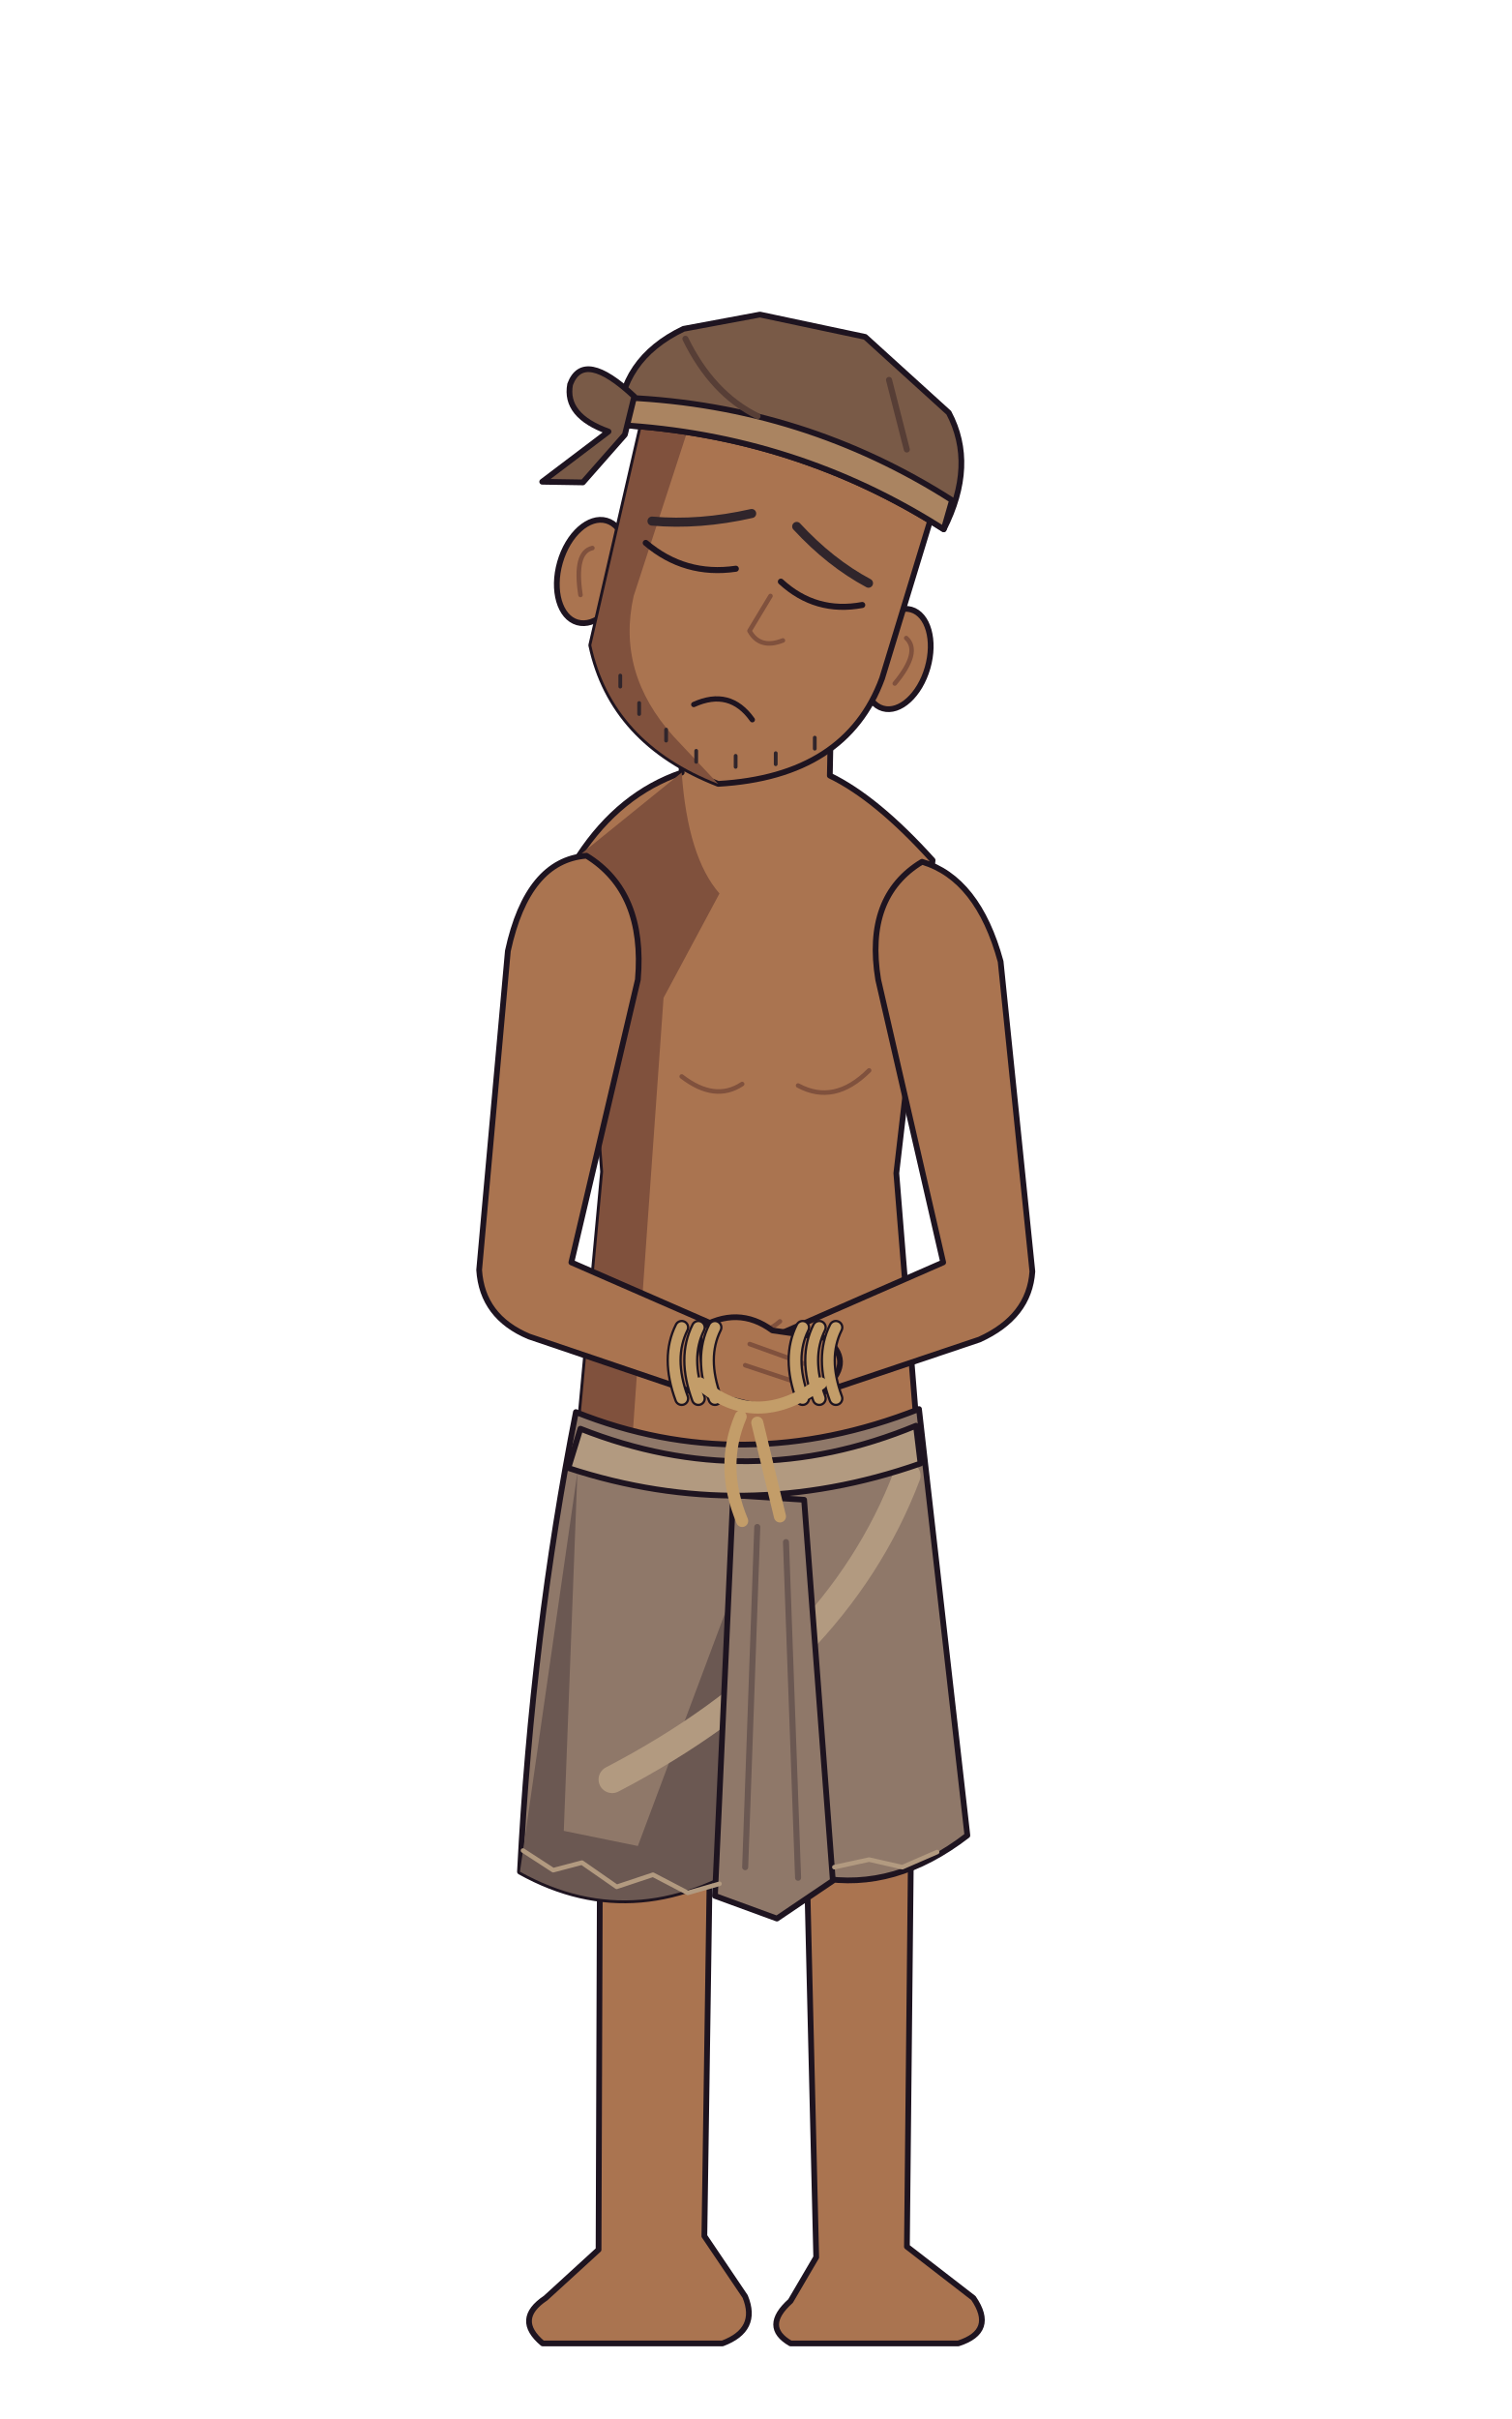
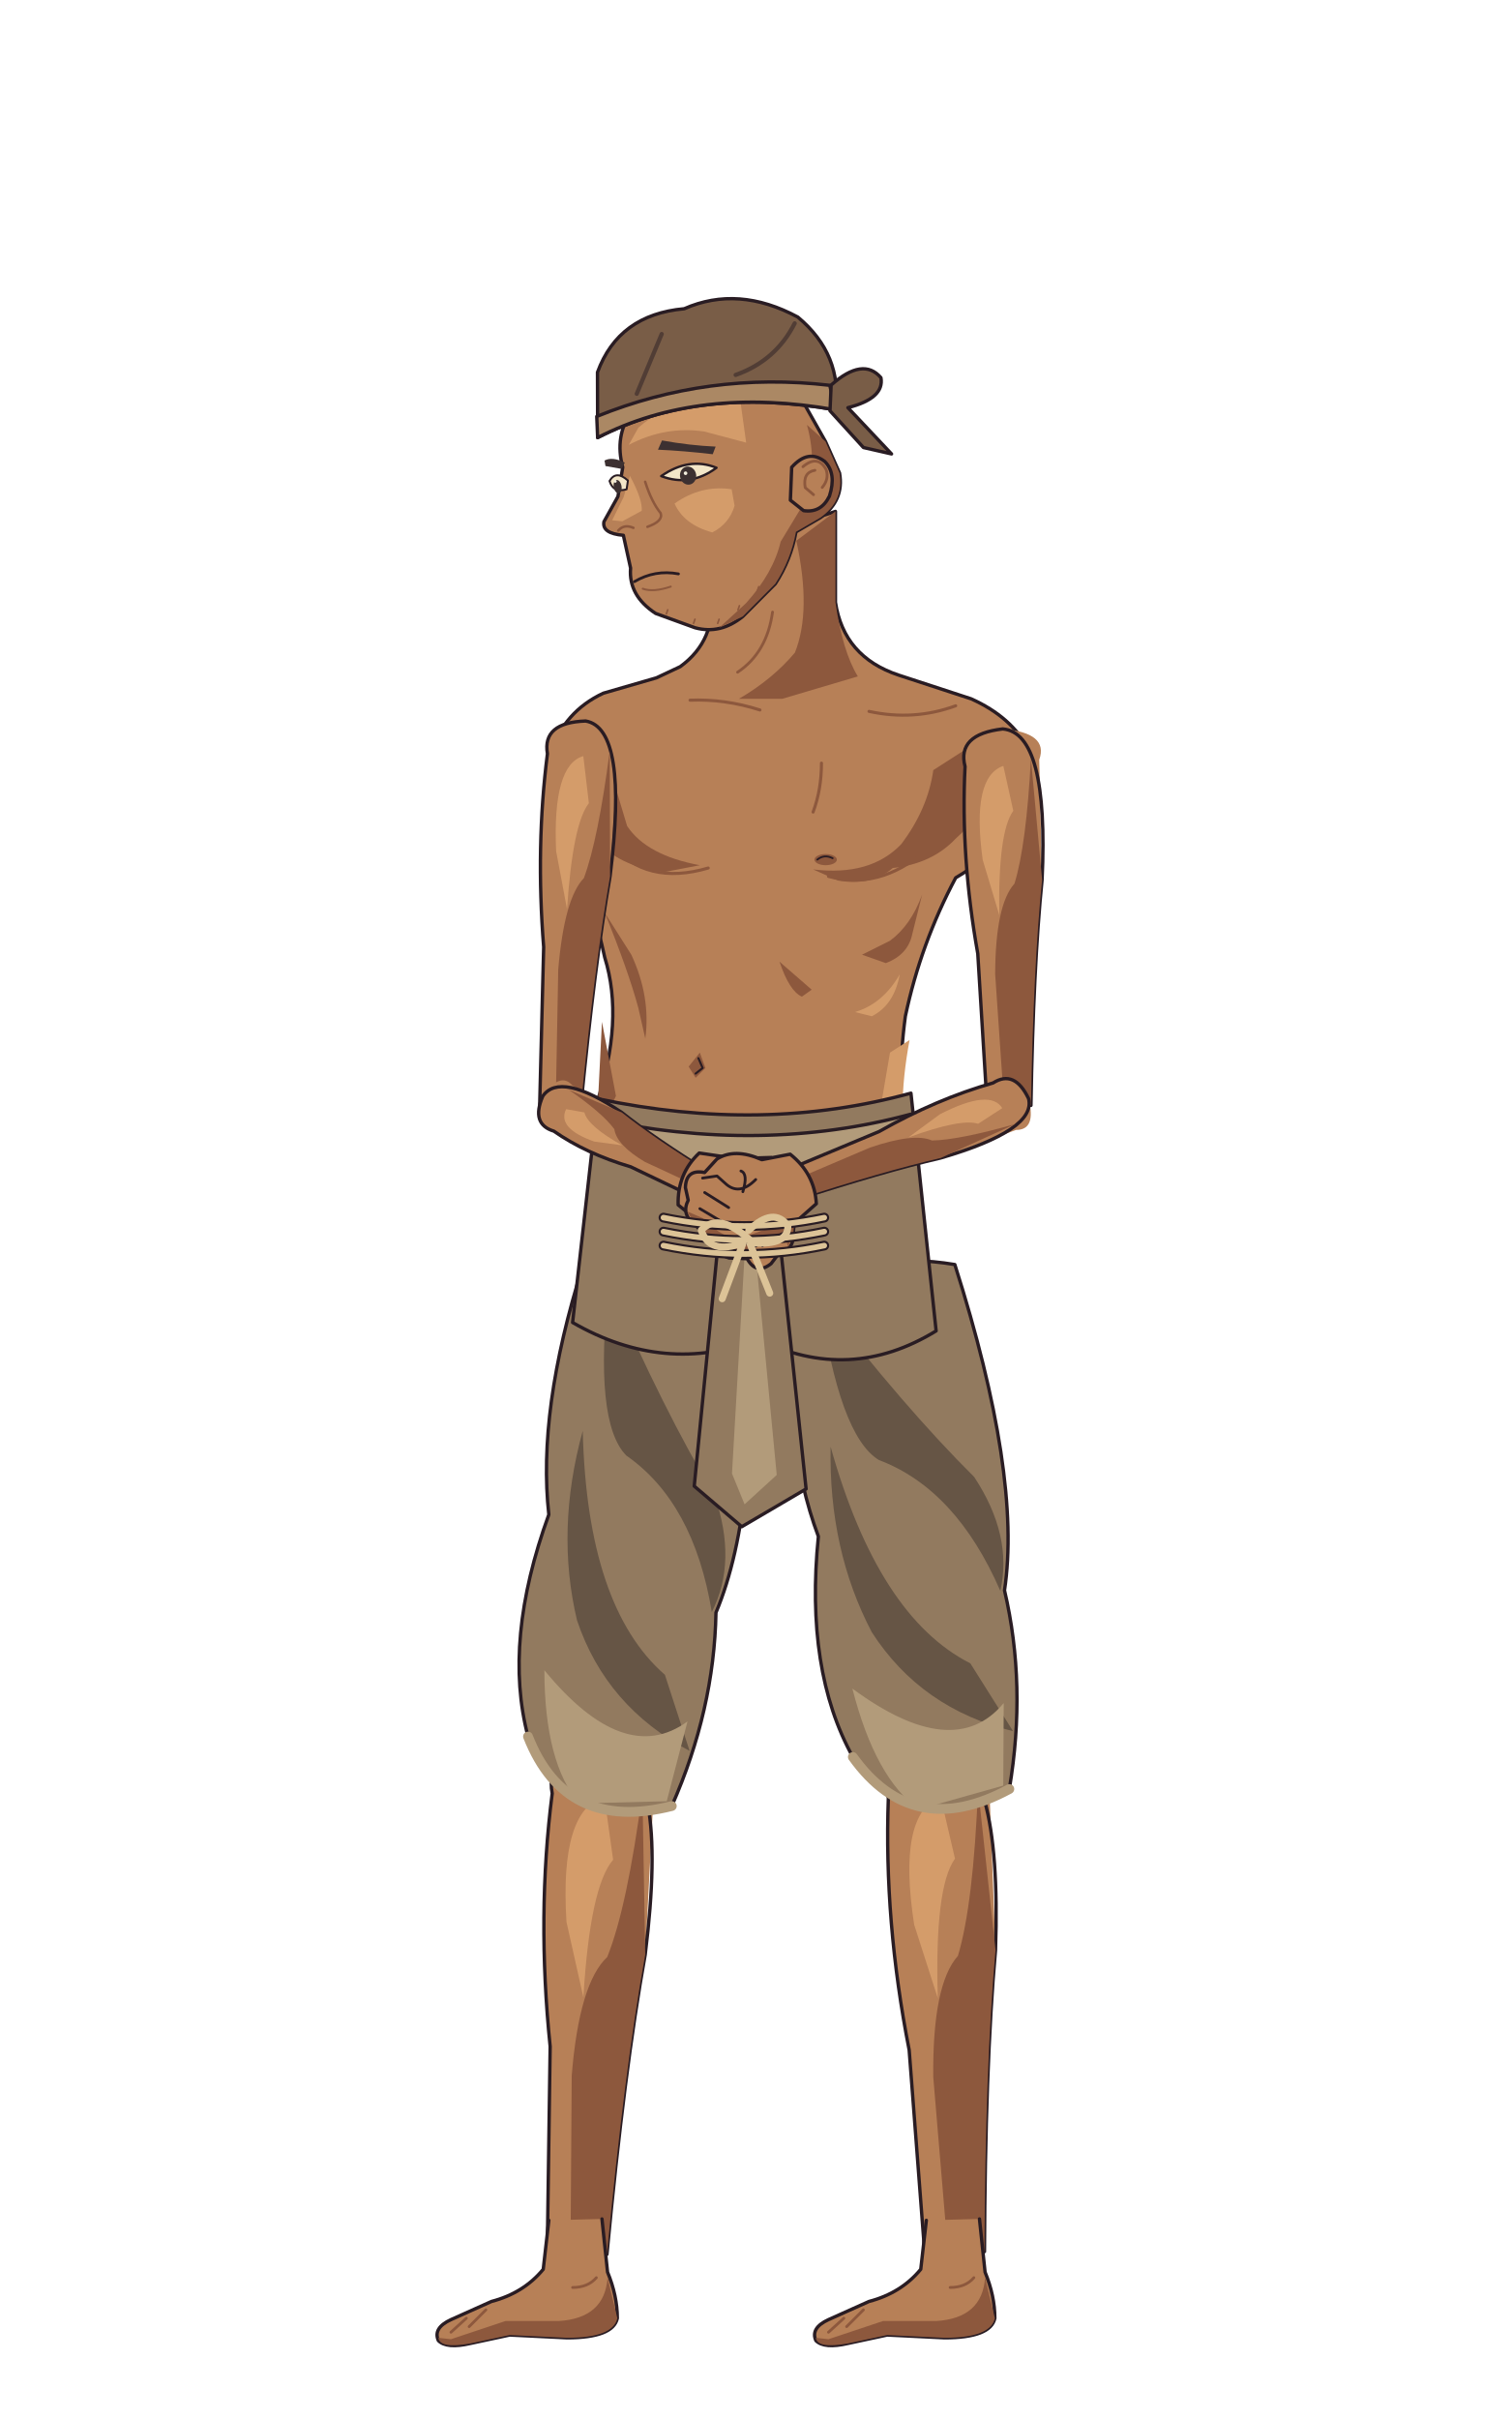
- <svg xmlns="http://www.w3.org/2000/svg" width="1000" height="1600" viewBox="0 0 1000 1600" fill="none" stroke-linecap="round" stroke-linejoin="round">
-   <g id="legs">
-     <path d="M397 1199L470 1206L466 1479L493 1519Q502 1541 478 1550H359Q340 1534 361 1520L396 1488Z" fill="#AA7450" stroke="#1E1420" stroke-width="3.8" />
-     <path d="M533 1201L603 1191L600 1486L644 1520Q659 1542 634 1550H523Q504 1539 523 1522L540 1493Z" fill="#AA7450" stroke="#1E1420" stroke-width="3.8" />
-   </g>
-   <g id="torso">
-     <path d="M450 460L451 511Q410 525 383 566L399 775L381 970Q493 1013 608 962L593 776L617 569Q580 528 549 513L550 463Z" fill="#AA7450" stroke="#1E1420" stroke-width="3.8" />
-     <path d="M451 511Q455 567 476 591L439 660L428 815L417 971L381 970L399 775L383 566Z" fill="#80513D" stroke="none" stroke-width="3.8" />
-     <path d="M451 712Q473 729 491 717M528 718Q552 731 575 708M477 875q22 14 39 -1" fill="none" stroke="#80513D" stroke-width="3" />
-   </g>
-   <g id="dhoti">
-     <path d="M381 934Q491 978 608 932L640 1214Q592 1251 542 1242L506 1224Q423 1282 344 1238Q352 1081 381 934Z" fill="#8F7869" stroke="#1E1420" stroke-width="3.8" />
-     <path d="M382 974L373 1211L422 1221L507 994L506 1224Q423 1282 344 1238Z" fill="#6B5852" stroke="none" stroke-width="3.8" />
-     <path d="M600 976Q553 1100 405 1177" fill="none" stroke="#B29A80" stroke-width="18" />
-     <path d="M485 989L532 992L551 1244L514 1269L473 1254Z" fill="#8F7869" stroke="#1E1420" stroke-width="3.8" />
-     <path d="M501 1010L493 1235M520 1020L528 1242" fill="none" stroke="#6B5852" stroke-width="4" />
-     <path d="M384 945Q495 989 606 943L609 968Q492 1009 376 971Z" fill="#B29A80" stroke="#1E1420" stroke-width="3.8" />
-     <path d="M346 1224l20 13l19 -5l23 16l24 -8l23 12l21 -6M552 1235l23 -5l22 5l23 -10" fill="none" stroke="#B29A80" stroke-width="3" />
-   </g>
-   <g id="arms-bound">
-     <path d="M388 566Q349 569 336 629L317 840Q319 871 350 884L465 923L488 883L378 835L422 648Q427 590 388 566Z" fill="#AA7450" stroke="#1E1420" stroke-width="3.8" />
-     <path d="M610 570Q647 581 662 636L683 841Q681 871 648 886L535 924L512 884L624 835L581 648Q572 593 610 570Z" fill="#AA7450" stroke="#1E1420" stroke-width="3.8" />
-     <path d="M462 879Q488 863 511 880L546 885Q565 900 547 917L510 932L468 922Z" fill="#AA7450" stroke="#1E1420" stroke-width="3.8" />
-     <path d="M496 889L532 902M493 903L529 915" fill="none" stroke="#80513D" stroke-width="3" />
-   </g>
-   <g id="rope">
-     <path d="M451 878Q441 898 451 925" fill="none" stroke="#1E1420" stroke-width="10" />
-     <path d="M451 878Q441 898 451 925" fill="none" stroke="#C39D69" stroke-width="7" />
-     <path d="M462 878Q452 898 462 925" fill="none" stroke="#1E1420" stroke-width="10" />
-     <path d="M462 878Q452 898 462 925" fill="none" stroke="#C39D69" stroke-width="7" />
-     <path d="M473 878Q463 898 473 925" fill="none" stroke="#1E1420" stroke-width="10" />
-     <path d="M473 878Q463 898 473 925" fill="none" stroke="#C39D69" stroke-width="7" />
-     <path d="M531 878Q521 898 531 925" fill="none" stroke="#1E1420" stroke-width="10" />
-     <path d="M531 878Q521 898 531 925" fill="none" stroke="#C39D69" stroke-width="7" />
-     <path d="M542 878Q532 898 542 925" fill="none" stroke="#1E1420" stroke-width="10" />
-     <path d="M542 878Q532 898 542 925" fill="none" stroke="#C39D69" stroke-width="7" />
-     <path d="M553 878Q543 898 553 925" fill="none" stroke="#1E1420" stroke-width="10" />
-     <path d="M553 878Q543 898 553 925" fill="none" stroke="#C39D69" stroke-width="7" />
-     <path d="M463 915Q500 947 543 915M490 937Q476 970 491 1006M501 941L516 1003" fill="none" stroke="#C39D69" stroke-width="8" />
-   </g>
-   <g id="head" transform="translate(500 381) rotate(16)">
-     <ellipse cx="-105" cy="27" rx="22" ry="35" fill="#AA7450" stroke="#1E1420" stroke-width="3.8" />
-     <ellipse cx="105" cy="27" rx="21" ry="34" fill="#AA7450" stroke="#1E1420" stroke-width="3.8" />
-     <path d="M-100 -77Q-77 -127 0 -128Q80 -125 101 -76L99 42Q94 111 14 139Q-61 132 -92 74Z" fill="#AA7450" stroke="#1E1420" stroke-width="3.8" />
-     <path d="M-100 -77Q-85 -102 -69 -105L-74 35Q-71 87 -23 117L14 139Q-61 132 -92 74Z" fill="#80513D" stroke="none" stroke-width="3.8" />
-     <path d="M-109 12Q-120 18 -108 44M107 12Q119 18 108 43" fill="none" stroke="#80513D" stroke-width="3" />
-     <g id="eyes-open" style="display:none">
-       <path d="M-76 -1Q-45 -19.0 -14 -1Q-45 15.2 -76 -1Z" fill="#F3EEDF" stroke="#1E1420" stroke-width="3" />
-       <ellipse cx="-39" cy="3" rx="7.5" ry="8.5" fill="#1E1420" stroke="none" stroke-width="3.8" />
-       <circle cx="-37" cy="-5" r="2.8" fill="#F3EEDF" stroke="none" stroke-width="3.8" />
-       <path d="M17 -1Q45 -19.0 73 -1Q45 15.2 17 -1Z" fill="#F3EEDF" stroke="#1E1420" stroke-width="3" />
-       <ellipse cx="51" cy="3" rx="7.5" ry="8.5" fill="#1E1420" stroke="none" stroke-width="3.8" />
-       <circle cx="53" cy="-5" r="2.8" fill="#F3EEDF" stroke="none" stroke-width="3.8" />
-     </g>
-     <g id="eyes-closed">
-       <path d="M-76 -1Q-45 13 -14 -1" fill="none" stroke="#1E1420" stroke-width="4" />
-       <path d="M17 -1Q45 13 73 -1" fill="none" stroke="#1E1420" stroke-width="4" />
-     </g>
-     <g id="brows">
-       <path d="M-76 -16Q-45 -22 -14 -39" fill="none" stroke="#30252B" stroke-width="6" />
-       <path d="M17 -39Q45 -22 73 -16" fill="none" stroke="#30252B" stroke-width="6" />
-     </g>
-     <path d="M13 10L6 36Q16 46 29 36" fill="none" stroke="#80513D" stroke-width="3" />
-     <path d="M-68 88l2 7" fill="none" stroke="#30252B" stroke-width="2.5" />
-     <path d="M-51 102l2 7" fill="none" stroke="#30252B" stroke-width="2.5" />
-     <path d="M-29 114l2 7" fill="none" stroke="#30252B" stroke-width="2.5" />
-     <path d="M-6 122l2 7" fill="none" stroke="#30252B" stroke-width="2.5" />
-     <path d="M20 118l2 7" fill="none" stroke="#30252B" stroke-width="2.5" />
-     <path d="M45 109l2 7" fill="none" stroke="#30252B" stroke-width="2.5" />
-     <path d="M67 92l2 7" fill="none" stroke="#30252B" stroke-width="2.5" />
-     <g id="mouth-closed">
-       <path d="M-16 93Q4 76 24 92" fill="none" stroke="#1E1420" stroke-width="3.5" />
-     </g>
-     <g id="mouth-open" style="display:none">
-       <path d="M-36 86Q4 72 45 86Q48 116 22 131Q-19 134 -35 110Z" fill="#100D15" stroke="#1E1420" stroke-width="3" />
-       <path d="M-28 87Q4 80 38 87L36 97Q4 91 -27 98Z" fill="#F3EEDF" stroke="none" stroke-width="3.8" />
-       <path d="M-14 122Q4 110 23 122" fill="none" stroke="#98514D" stroke-width="6" />
-     </g>
-     <g id="head-cloth">
-       <path d="M-115 -71Q-126 -113 -91 -144L-45 -167L26 -172L93 -139Q120 -111 111 -64Q0 -97 -115 -71Z" fill="#795A47" stroke="#1E1420" stroke-width="3.8" />
-       <path d="M-114 -90Q0 -117 111 -84L111 -64Q0 -97 -115 -71Z" fill="#AA8461" stroke="#1E1420" stroke-width="3.8" />
-       <path d="M-88 -138Q-61 -108 -28 -102M49 -149L73 -108" fill="none" stroke="#573E36" stroke-width="4" />
-       <path d="M-110 -92Q-151 -113 -153 -88Q-151 -67 -120 -65L-153 -21L-127 -28L-109 -66Z" fill="#795A47" stroke="#1E1420" stroke-width="3.8" />
+ <svg xmlns="http://www.w3.org/2000/svg" width="1000" height="1600" viewBox="0 0 1000 1600" fill="none" stroke-linecap="round" stroke-linejoin="round" data-character="thief" data-expression="ashamed" data-linked-hands="true">
+   <g id="canvas-placement" transform="translate(26.4 134.75) scale(.925)">
+     <g id="character">
+       <g id="facing" transform="translate(1024 0) scale(-1 1)">
+         <g id="leg-far" transform="translate(579 790) rotate(-6.797)" data-pivot-x="0" data-pivot-y="0" data-base-transform="translate(579 790) rotate(-6.797)" data-min="-3" data-max="3" data-label="Far hip">
+           <path d="M-49.14 1Q-63 -34.65 0 -40.95Q63 -34.65 52.29 5Q60.48 97.002 39.06 194.003L29.61 346.435Q0 377.935 -30.24 346.435Q-36.54 207.861 -50.4 121.252Z" fill="#B78057" stroke="none" stroke-width="2.4" />
+           <path d="M52.29 5Q60.48 97.002 39.06 194.003L29.61 346.435M-30.24 346.435Q-36.54 207.861 -50.4 121.252Q-63 -34.65 0 -40.95Q63 -34.65 52.29 5" fill="none" stroke="#291C23" stroke-width="2.4" />
+           <path d="M-37.8 0Q-29.61 86.609 -12.6 124.716Q13.86 145.503 15.75 214.79L6.3 346.435L-30.24 346.435Q-36.54 207.861 -50.4 121.252Z" fill="#8D583D" stroke="none" stroke-width="2.4" />
+           <path d="M0 5Q44.1 17.322 30.24 100.466L8.82 155.896Q8.82 72.751 -12.6 51.965Z" fill="#D49C6A" stroke="none" stroke-width="2.4" />
+           <path d="M-3.15 180.146Q6.93 239.04 -1.26 291.005" fill="none" stroke="#8D583D" stroke-width="2" />
+           <g id="lower-leg-far" transform="translate(0 346.435) rotate(3.339)" data-pivot-x="0" data-pivot-y="0" data-base-transform="translate(0 346.435) rotate(3.339)" data-min="-4" data-max="4" data-label="Far knee">
+             <path d="M-35.1 1Q-45 -24.75 0 -29.25Q45 -24.75 37.35 5Q43.2 92.849 27.9 185.698L21.15 331.604Q0 354.104 -21.6 331.604Q-26.1 198.962 -36.0 116.061Z" fill="#B78057" stroke="none" stroke-width="2.4" />
+             <path d="M37.35 5Q43.2 92.849 27.9 185.698L21.15 331.604M-21.6 331.604Q-26.1 198.962 -36.0 116.061Q-45 -24.75 0 -29.25Q45 -24.75 37.35 5" fill="none" stroke="#291C23" stroke-width="2.4" />
+             <path d="M-27.0 0Q-21.15 82.901 -9.0 119.377Q9.9 139.274 11.25 205.594L4.5 331.604L-21.6 331.604Q-26.1 198.962 -36.0 116.061Z" fill="#8D583D" stroke="none" stroke-width="2.4" />
+             <path d="M0 5Q31.5 16.58 21.6 96.165L6.3 149.222Q6.3 69.637 -9.0 49.741Z" fill="#D49C6A" stroke="none" stroke-width="2.4" />
+             <path d="M-2.25 172.434Q4.95 228.807 -0.9 278.547" fill="none" stroke="#8D583D" stroke-width="2" />
+             <g id="foot-far" transform="translate(0 331.604) rotate(3.458)" data-pivot-x="0" data-pivot-y="0" data-base-transform="translate(0 331.604) rotate(3.458)" data-min="-5" data-max="5" data-label="Far ankle">
+               <path d="M-18 -24L20 -23L24 12Q38 29 61 35L90 48Q103 54 99 63Q93 69 76 65L48 59L7 61Q-26 61 -29 47Q-29 31 -22 14Z" fill="#B78057" stroke="none" stroke-width="2.4" />
+               <path d="M20 -23L24 12Q38 29 61 35L90 48Q103 54 99 63Q93 69 76 65L48 59L7 61Q-26 61 -29 47Q-29 31 -22 14L-18 -24" fill="none" stroke="#291C23" stroke-width="2.4" />
+               <path d="M-22 18Q-20 47 13 49L51 49L90 62L99 61Q98 69 76 65L48 59L7 61Q-26 61 -29 47Z" fill="#8D583D" stroke="none" stroke-width="2.4" />
+               <path d="M65 41l12 12M79 47l11 10M-14 18Q-8 25 3 25" fill="none" stroke="#8D583D" stroke-width="2" />
+             </g>
+           </g>
+           <path d="M-59 -24Q0 -42 60 -23Q80 83.144 63 155.896Q85 249.433 59 315.256Q24 380.435 -49 352.435Q-71 280.612 -64 211.325Q-87 131.645 -59 -24Z" fill="#927A5F" stroke="#291C23" stroke-width="2.4" />
+           <path d="M40 -13Q-10 72.751 -53 128.181Q-75 173.217 -61 211.325Q-39 135.11 13 107.395Q39 86.609 40 -13Z" fill="#665545" stroke="none" stroke-width="2.4" />
+           <path d="M46 93.537Q28 218.254 -33 259.826L-57 311.791Q6 287.541 34 228.647Q57 166.289 46 93.537Z" fill="#665545" stroke="none" stroke-width="2.4" />
+           <path d="M-53 291.005Q-12 329.113 53 266.755Q45 332.577 17 358.435L-45 349.435Z" fill="#B29B7A" stroke="none" stroke-width="2.4" />
+           <path d="M-49 352.435Q24 380.435 59 315.256" fill="none" stroke="#B29B7A" stroke-width="7" />
+           <path d="M25 11Q3 72.751 -41 128.181M43 166.289Q29 228.647 -12 249.433" fill="none" stroke="#665545" stroke-width="2.4" />
+         </g>
+         <g id="leg-near" transform="translate(425 790) rotate(7.453)" data-pivot-x="0" data-pivot-y="0" data-base-transform="translate(425 790) rotate(7.453)" data-min="-3" data-max="3" data-label="Near hip">
+           <path d="M-49.14 1Q-63 -34.65 0 -40.95Q63 -34.65 52.29 5Q60.48 97.141 39.06 194.281L29.61 346.931Q0 378.431 -30.24 346.931Q-36.54 208.158 -50.4 121.426Z" fill="#B78057" stroke="none" stroke-width="2.4" />
+           <path d="M52.29 5Q60.48 97.141 39.06 194.281L29.61 346.931M-30.24 346.931Q-36.54 208.158 -50.4 121.426Q-63 -34.65 0 -40.95Q63 -34.65 52.29 5" fill="none" stroke="#291C23" stroke-width="2.4" />
+           <path d="M-37.8 0Q-29.61 86.733 -12.6 124.895Q13.86 145.711 15.75 215.097L6.3 346.931L-30.24 346.931Q-36.54 208.158 -50.4 121.426Z" fill="#8D583D" stroke="none" stroke-width="2.4" />
+           <path d="M0 5Q44.1 17.347 30.24 100.61L8.82 156.119Q8.82 72.855 -12.6 52.04Z" fill="#D49C6A" stroke="none" stroke-width="2.4" />
+           <path d="M-3.15 180.404Q6.93 239.382 -1.26 291.422" fill="none" stroke="#8D583D" stroke-width="2" />
+           <g id="lower-leg-near" transform="translate(0 346.931) rotate(-5.722)" data-pivot-x="0" data-pivot-y="0" data-base-transform="translate(0 346.931) rotate(-5.722)" data-min="-4" data-max="4" data-label="Near knee">
+             <path d="M-35.1 1Q-45 -24.75 0 -29.25Q45 -24.75 37.35 5Q43.2 92.722 27.9 185.445L21.15 331.151Q0 353.651 -21.6 331.151Q-26.1 198.691 -36.0 115.903Z" fill="#B78057" stroke="none" stroke-width="2.4" />
+             <path d="M37.35 5Q43.2 92.722 27.9 185.445L21.15 331.151M-21.6 331.151Q-26.1 198.691 -36.0 115.903Q-45 -24.75 0 -29.25Q45 -24.75 37.35 5" fill="none" stroke="#291C23" stroke-width="2.4" />
+             <path d="M-27.0 0Q-21.15 82.788 -9.0 119.214Q9.9 139.083 11.25 205.314L4.5 331.151L-21.6 331.151Q-26.1 198.691 -36.0 115.903Z" fill="#8D583D" stroke="none" stroke-width="2.4" />
+             <path d="M0 5Q31.5 16.558 21.6 96.034L6.3 149.018Q6.3 69.542 -9.0 49.673Z" fill="#D49C6A" stroke="none" stroke-width="2.4" />
+             <path d="M-2.25 172.199Q4.95 228.494 -0.9 278.167" fill="none" stroke="#8D583D" stroke-width="2" />
+             <g id="foot-near" transform="translate(0 331.151) rotate(-1.730)" data-pivot-x="0" data-pivot-y="0" data-base-transform="translate(0 331.151) rotate(-1.730)" data-min="-5" data-max="5" data-label="Near ankle">
+               <path d="M-18 -24L20 -23L24 12Q38 29 61 35L90 48Q103 54 99 63Q93 69 76 65L48 59L7 61Q-26 61 -29 47Q-29 31 -22 14Z" fill="#B78057" stroke="none" stroke-width="2.4" />
+               <path d="M20 -23L24 12Q38 29 61 35L90 48Q103 54 99 63Q93 69 76 65L48 59L7 61Q-26 61 -29 47Q-29 31 -22 14L-18 -24" fill="none" stroke="#291C23" stroke-width="2.4" />
+               <path d="M-22 18Q-20 47 13 49L51 49L90 62L99 61Q98 69 76 65L48 59L7 61Q-26 61 -29 47Z" fill="#8D583D" stroke="none" stroke-width="2.4" />
+               <path d="M65 41l12 12M79 47l11 10M-14 18Q-8 25 3 25" fill="none" stroke="#8D583D" stroke-width="2" />
+             </g>
+           </g>
+           <path d="M-59 -24Q0 -42 60 -23Q80 83.263 63 156.119Q85 249.79 59 315.707Q24 380.931 -49 352.931Q-71 281.014 -64 211.628Q-87 131.834 -59 -24Z" fill="#927A5F" stroke="#291C23" stroke-width="2.4" />
+           <path d="M40 -13Q-10 72.855 -53 128.364Q-75 173.465 -61 211.628Q-39 135.303 13 107.549Q39 86.733 40 -13Z" fill="#665545" stroke="none" stroke-width="2.4" />
+           <path d="M46 93.671Q28 218.566 -33 260.198L-57 312.238Q6 287.953 34 228.974Q57 166.527 46 93.671Z" fill="#665545" stroke="none" stroke-width="2.4" />
+           <path d="M-53 291.422Q-12 329.584 53 267.137Q45 333.054 17 358.931L-45 349.931Z" fill="#B29B7A" stroke="none" stroke-width="2.4" />
+           <path d="M-49 352.931Q24 380.931 59 315.707" fill="none" stroke="#B29B7A" stroke-width="7" />
+           <path d="M25 11Q3 72.855 -41 128.364M43 166.527Q29 228.974 -12 249.79" fill="none" stroke="#665545" stroke-width="2.4" />
+         </g>
+         <g id="upper-body" transform="translate(0 0)" data-pivot-x="510" data-pivot-y="675" data-base-transform="translate(0 0)" data-min="-3" data-max="3" data-label="Body lean">
+           <g id="torso">
+             <path d="M455 220Q498 235 548 231L544 279Q540 312 566 331L583 339L621 350Q649 363 659 393L643 463Q628 502 620 539Q606 584 626 644L610 690L404 683Q412 633 405 581Q394 529 369 482Q345 468 328 447L317 390Q329 367 358 354L410 337Q449 324 455 285Z" fill="#B78057" stroke="#291C23" stroke-width="2.4" />
+             <path d="M455 220L483 241Q472 291 484 321Q500 340 524 354L493 354L439 338Q450 320 455 285Z" fill="#8D583D" stroke="none" stroke-width="2.4" />
+             <path d="M500 292Q504 321 525 335" fill="none" stroke="#8D583D" stroke-width="2" />
+             <path d="M343 378Q332 421 369 454Q386 472 414 475Q429 488 453 484L471 476Q430 481 408 458Q389 433 385 405Z" fill="#8D583D" stroke="none" stroke-width="2.4" />
+             <path d="M393 494Q401 516 416 527L436 537L419 543Q403 537 400 522Z" fill="#8D583D" stroke="none" stroke-width="2.4" />
+             <path d="M409 551Q413 573 429 581L441 578Q421 572 409 551Z" fill="#D49C6A" stroke="none" stroke-width="2.4" />
+             <path d="M472 562L495 542Q488 563 479 567Z" fill="#8D583D" stroke="none" stroke-width="2.4" />
+             <path d="M619 395Q633 434 622 459Q607 474 578 478L552 473Q590 466 604 445Z" fill="#8D583D" stroke="none" stroke-width="2.4" />
+             <path d="M620 507Q603 549 596 575L591 597Q587 567 601 537Z" fill="#8D583D" stroke="none" stroke-width="2.4" />
+             <path d="M622 585L612 638L623 661L625 645Z" fill="#8D583D" stroke="none" stroke-width="2.4" />
+             <path d="M402 598Q407 625 407 647L419 659L423 648L416 607Z" fill="#D49C6A" stroke="none" stroke-width="2.4" />
+             <path d="M369 359Q399 370 431 363M509 362Q534 354 559 355M465 400Q465 419 471 435M391 463Q424 491 460 481M546 475Q590 488 616 458" fill="none" stroke="#8D583D" stroke-width="2.2" />
+             <ellipse cx="462" cy="469" rx="8" ry="4" fill="#8D583D" stroke="none" stroke-width="2" />
+             <path d="M457 468Q463 465 468 469" fill="none" stroke="#291C23" stroke-width="1.3" />
+             <ellipse cx="612" cy="463" rx="6" ry="3" fill="#8D583D" stroke="none" stroke-width="2" />
+             <path d="M552 607L548 618L555 625L560 617Z" fill="#8D583D" stroke="none" stroke-width="2.4" />
+             <path d="M553 611L550 618L555 622" fill="none" stroke="#291C23" stroke-width="1.5" />
+           </g>
+           <g id="head" transform="rotate(10 473 310)" data-pivot-x="510" data-pivot-y="310" data-base-transform="rotate(10 473 310)" data-min="-10" data-max="10" data-label="Head tilt">
+             <path d="M450 140Q457 111 496 110Q546 105 571 129Q586 144 584 167L591 187L604 203Q607 211 592 215L591 239Q596 258 579 274L553 289Q536 297 518 287L491 268Q477 253 470 234L451 227Q432 218 432 198L438 174Z" fill="#B78057" stroke="#291C23" stroke-width="2.4" />
+             <path d="M449 160Q446 191 461 215L482 239Q491 260 514 278L536 292L518 287L491 268Q477 253 470 234L451 227Q432 218 432 198L438 174Z" fill="#8D583D" stroke="none" stroke-width="2.4" />
+             <path d="M493 137Q531 119 568 141L577 152Q549 143 522 152L494 165Z" fill="#D49C6A" stroke="none" stroke-width="2.4" />
+             <path d="M510 196Q531 189 552 199Q548 215 529 224Q516 220 510 208Z" fill="#D49C6A" stroke="none" stroke-width="2.4" />
+             <path d="M580 174Q574 192 576 200L591 205L598 203L587 188Z" fill="#D49C6A" stroke="none" stroke-width="2.4" />
+             <path d="M570 180Q568 195 563 204Q562 210 574 212M584 211Q590 207 595 211" fill="none" stroke="#8D583D" stroke-width="1.8" />
+             <path d="M465 188Q451 177 441 188Q434 198 442 213Q450 224 462 220L470 211Z" fill="#B78057" stroke="#291C23" stroke-width="2.4" />
+             <path d="M457 189Q445 182 441 194Q440 201 446 206M449 193Q458 193 458 204L453 210" fill="none" stroke="#8D583D" stroke-width="2" />
+             <g id="head-cloth">
+               <path d="M427 153Q415 115 442 83Q480 53 521 63Q568 59 590 97L598 143Q520 119 427 153Z" fill="#795D47" stroke="#291C23" stroke-width="2.4" />
+               <path d="M428 135Q512 110 596 128L598 143Q520 119 427 153Z" fill="#AB8864" stroke="#291C23" stroke-width="2.4" />
+               <path d="M445 87Q463 111 493 116M540 78L565 117" fill="none" stroke="#513D35" stroke-width="3" />
+               <path d="M427 135Q401 119 391 136Q391 151 418 153L393 191L412 183L431 153Z" fill="#795D47" stroke="#291C23" stroke-width="2.4" />
+             </g>
+             <g id="eyes-open">
+               <path d="M518 179Q536 167.8 558 178Q539 189.4 518 179Z" fill="#F3E6C8" stroke="#291C23" stroke-width="1.7" />
+               <ellipse cx="539" cy="181" rx="5.8" ry="6.5" fill="#3C3031" stroke="none" stroke-width="2" />
+               <ellipse cx="540.5" cy="179" rx="1.3" ry="1.3" fill="#F3EEDF" stroke="none" stroke-width="2" />
+               <path d="M582 177Q589 168 595 175Q594 184 584 183Z" fill="#F3E6C8" stroke="#291C23" stroke-width="1.4" />
+               <ellipse cx="590" cy="180" rx="2.8" ry="4.8" fill="#3C3031" stroke="none" stroke-width="2" />
+               <ellipse cx="591" cy="176" rx="1" ry="1" fill="#F3EEDF" stroke="none" stroke-width="2" />
+             </g>
+             <g id="eyes-closed" style="display:none">
+               <path d="M519 179Q538 189 557 178M583 178Q589 183 595 176" fill="none" stroke="#291C23" stroke-width="2.5" />
+             </g>
+             <g id="brows">
+               <path d="M516 164Q534 160 553 153L557 159Q539 163 519 169Z" fill="#3C3031" stroke="none" stroke-width="2.4" />
+               <path d="M582 164Q590 158 596 160L596 164L585 168Z" fill="#3C3031" stroke="none" stroke-width="2.4" />
+             </g>
+             <path d="M490 256l1.5 2.7" fill="none" stroke="#8D583D" stroke-width="1.2" />
+             <path d="M503 268l1.5 2.7" fill="none" stroke="#8D583D" stroke-width="1.2" />
+             <path d="M519 279l1.5 2.7" fill="none" stroke="#8D583D" stroke-width="1.2" />
+             <path d="M535 286l1.5 2.7" fill="none" stroke="#8D583D" stroke-width="1.2" />
+             <path d="M552 283l1.5 2.7" fill="none" stroke="#8D583D" stroke-width="1.2" />
+             <path d="M570 273l1.5 2.7" fill="none" stroke="#8D583D" stroke-width="1.2" />
+             <g id="mouth-closed">
+               <path d="M558 249Q574 243 590 249" fill="none" stroke="#291C23" stroke-width="2" />
+               <path d="M565 257Q578 259 585 255" fill="none" stroke="#8D583D" stroke-width="1.4" />
+             </g>
+             <g id="mouth-open" style="display:none">
+               <path d="M555 243Q574 236 594 244Q601 256 589 268Q573 278 559 263Z" fill="#261922" stroke="#291C23" stroke-width="1.6" />
+               <path d="M559 245Q575 241 590 245L590 251Q573 248 560 251Z" fill="#F3E6C8" stroke="none" stroke-width="2.4" />
+               <path d="M567 266Q577 260 587 266Q578 272 570 269Z" fill="#AB6257" stroke="none" stroke-width="2.4" />
+             </g>
+           </g>
+         </g>
+         <g id="dhoti">
+           <path d="M401 636Q507 665 625 640L643 800Q577 838 510 812Q445 844 383 806Z" fill="#927A5F" stroke="#291C23" stroke-width="2.4" />
+           <path d="M401 651Q508 680 628 654L630 677Q515 705 395 679Z" fill="#B29B7A" stroke="#291C23" stroke-width="2.4" />
+           <path d="M501 682L476 919L522 946L556 917L533 683Z" fill="#927A5F" stroke="#291C23" stroke-width="2.4" />
+           <path d="M517 700L497 909L520 930L529 908Z" fill="#B29B7A" stroke="none" stroke-width="2.4" />
+         </g>
+         <g id="upper-body-front" transform="translate(0 0)" data-pivot-x="510" data-pivot-y="675" data-base-transform="translate(0 0)" data-min="-3" data-max="3" data-label="Body lean" data-follow="upper-body">
+           <g id="upper-arm-far" transform="translate(635 390) rotate(-3.814)" data-pivot-x="0" data-pivot-y="0" data-base-transform="translate(635 390) rotate(-3.814)" data-min="-25" data-max="25" data-label="Far shoulder">
+             <path d="M-24.18 1Q-31 -17.05 0 -20.15Q31 -17.05 25.73 5Q29.76 71.558 19.22 143.117L14.57 255.566Q0 271.066 -14.88 255.566Q-17.98 153.34 -24.8 89.448Z" fill="#B78057" stroke="none" stroke-width="2.4" />
+             <path d="M25.73 5Q29.76 71.558 19.22 143.117L14.57 255.566M-14.88 255.566Q-17.98 153.34 -24.8 89.448Q-31 -17.05 0 -20.15Q31 -17.05 25.73 5" fill="none" stroke="#291C23" stroke-width="2.4" />
+             <path d="M-18.6 0Q-14.57 63.892 -6.2 92.004Q6.82 107.338 7.75 158.451L3.1 255.566L-14.88 255.566Q-17.98 153.34 -24.8 89.448Z" fill="#8D583D" stroke="none" stroke-width="2.4" />
+             <path d="M0 5Q21.7 12.778 14.88 74.114L4.34 115.005Q4.34 53.669 -6.2 38.335Z" fill="#D49C6A" stroke="none" stroke-width="2.4" />
+             <path d="M-1.55 132.894Q3.41 176.341 -0.62 214.675" fill="none" stroke="#8D583D" stroke-width="2" />
+             <g id="forearm-far" transform="translate(0 255.566) rotate(64.617)" data-pivot-x="0" data-pivot-y="0" data-base-transform="translate(0 255.566) rotate(64.617)" data-min="-35" data-max="35" data-label="Far elbow">
+               <path d="M-16.926 1Q-21.7 -11.935 0 -14.105Q21.7 -11.935 18.011 5Q20.832 32.717 13.454 65.434L10.199 116.846Q0 127.696 -10.416 116.846Q-12.586 70.108 -17.36 40.896Z" fill="#B78057" stroke="none" stroke-width="2.4" />
+               <path d="M18.011 5Q20.832 32.717 13.454 65.434L10.199 116.846M-10.416 116.846Q-12.586 70.108 -17.36 40.896Q-21.7 -11.935 0 -14.105Q21.7 -11.935 18.011 5" fill="none" stroke="#291C23" stroke-width="2.4" />
+               <path d="M-13.02 0Q-10.199 29.212 -4.34 42.065Q4.774 49.075 5.425 72.445L2.17 116.846L-10.416 116.846Q-12.586 70.108 -17.36 40.896Z" fill="#8D583D" stroke="none" stroke-width="2.4" />
+               <path d="M0 5Q15.19 5.842 10.416 33.885L3.038 52.581Q3.038 24.538 -4.34 17.527Z" fill="#D49C6A" stroke="none" stroke-width="2.4" />
+               <path d="M-1.085 60.76Q2.387 80.624 -0.434 98.151" fill="none" stroke="#8D583D" stroke-width="2" />
+               <g id="hand-far" transform="translate(0 116.846) rotate(4.197)" data-pivot-x="0" data-pivot-y="0" data-base-transform="translate(0 116.846) rotate(4.197)" data-min="-18" data-max="18" data-label="Far wrist">
+                 <path d="M-20 -12Q0 -20 20 -10L25 10Q41 24 39 39L34 51Q42 62 30 68L21 70Q14 79 3 73L-22 64Q-31 62 -29 46L-28 15Z" fill="#B78057" stroke="#291C23" stroke-width="2.4" />
+                 <path d="M-23 7L-20 43Q-20 57 5 66L14 74L3 73L-22 64Q-31 62 -29 46L-28 15Z" fill="#8D583D" stroke="none" stroke-width="2.4" />
+                 <path d="M14 20Q8 36 21 41L28 44L31 54M10 32Q20 23 24 27M4 46L21 57M-10 50L12 65" fill="none" stroke="#291C23" stroke-width="2" />
+               </g>
+             </g>
+           </g>
+           <g id="upper-arm-near" transform="translate(335 397) rotate(0.924)" data-pivot-x="0" data-pivot-y="0" data-base-transform="translate(335 397) rotate(0.924)" data-min="-25" data-max="25" data-label="Near shoulder">
+             <path d="M-25.74 1Q-33 -18.15 0 -21.45Q33 -18.15 27.39 5Q31.68 69.449 20.46 138.898L15.51 248.032Q0 264.532 -15.84 248.032Q-19.14 148.819 -26.4 86.811Z" fill="#B78057" stroke="none" stroke-width="2.4" />
+             <path d="M27.39 5Q31.68 69.449 20.46 138.898L15.51 248.032M-15.84 248.032Q-19.14 148.819 -26.4 86.811Q-33 -18.15 0 -21.45Q33 -18.15 27.39 5" fill="none" stroke="#291C23" stroke-width="2.4" />
+             <path d="M-19.8 0Q-15.51 62.008 -6.6 89.292Q7.26 104.174 8.25 153.78L3.3 248.032L-15.84 248.032Q-19.14 148.819 -26.4 86.811Z" fill="#8D583D" stroke="none" stroke-width="2.4" />
+             <path d="M0 5Q23.1 12.402 15.84 71.929L4.62 111.615Q4.62 52.087 -6.6 37.205Z" fill="#D49C6A" stroke="none" stroke-width="2.4" />
+             <path d="M-1.65 128.977Q3.63 171.142 -0.66 208.347" fill="none" stroke="#8D583D" stroke-width="2" />
+             <g id="forearm-near" transform="translate(0 248.032) rotate(-70.970)" data-pivot-x="0" data-pivot-y="0" data-base-transform="translate(0 248.032) rotate(-70.970)" data-min="-35" data-max="35" data-label="Near elbow">
+               <path d="M-18.018 1Q-23.1 -12.705 0 -15.015Q23.1 -12.705 19.173 5Q22.176 46.768 14.322 93.535L10.857 167.027Q0 178.577 -11.088 167.027Q-13.398 100.216 -18.48 58.459Z" fill="#B78057" stroke="none" stroke-width="2.4" />
+               <path d="M19.173 5Q22.176 46.768 14.322 93.535L10.857 167.027M-11.088 167.027Q-13.398 100.216 -18.48 58.459Q-23.1 -12.705 0 -15.015Q23.1 -12.705 19.173 5" fill="none" stroke="#291C23" stroke-width="2.4" />
+               <path d="M-13.86 0Q-10.857 41.757 -4.62 60.13Q5.082 70.151 5.775 103.557L2.31 167.027L-11.088 167.027Q-13.398 100.216 -18.48 58.459Z" fill="#8D583D" stroke="none" stroke-width="2.4" />
+               <path d="M0 5Q16.17 8.351 11.088 48.438L3.234 75.162Q3.234 35.076 -4.62 25.054Z" fill="#D49C6A" stroke="none" stroke-width="2.4" />
+               <path d="M-1.155 86.854Q2.541 115.249 -0.462 140.303" fill="none" stroke="#8D583D" stroke-width="2" />
+               <g id="hand-near" transform="translate(0 167.027) rotate(5.046)" data-pivot-x="0" data-pivot-y="0" data-base-transform="translate(0 167.027) rotate(5.046)" data-min="-18" data-max="18" data-label="Near wrist">
+                 <path d="M-20 -12Q0 -20 20 -10L25 10Q41 24 39 39L34 51Q42 62 30 68L21 70Q14 79 3 73L-22 64Q-31 62 -29 46L-28 15Z" fill="#B78057" stroke="#291C23" stroke-width="2.4" />
+                 <path d="M-23 7L-20 43Q-20 57 5 66L14 74L3 73L-22 64Q-31 62 -29 46L-28 15Z" fill="#8D583D" stroke="none" stroke-width="2.4" />
+                 <path d="M14 20Q8 36 21 41L28 44L31 54M10 32Q20 23 24 27M4 46L21 57M-10 50L12 65" fill="none" stroke="#291C23" stroke-width="2" />
+               </g>
+             </g>
+           </g>
+           <g id="hands-accessory" data-linked="true">
+             <g transform="translate(520 725) rotate(0) scale(1)">
+               <path d="M-57 0Q0 12 58 0" fill="none" stroke="#291C23" stroke-width="7" />
+               <path d="M-57 0Q0 12 58 0" fill="none" stroke="#DCC397" stroke-width="4" />
+               <path d="M-57 10Q0 22 58 10" fill="none" stroke="#291C23" stroke-width="7" />
+               <path d="M-57 10Q0 22 58 10" fill="none" stroke="#DCC397" stroke-width="4" />
+               <path d="M-57 20Q0 32 58 20" fill="none" stroke="#291C23" stroke-width="7" />
+               <path d="M-57 20Q0 32 58 20" fill="none" stroke="#DCC397" stroke-width="4" />
+               <path d="M-3 9Q-21 -8 -31 6Q-31 20 -6 18Q18 -5 31 9Q25 27 1 18L16 58M-4 19L-18 54" fill="none" stroke="#DCC397" stroke-width="5" />
+             </g>
+           </g>
+         </g>
+       </g>
    </g>
  </g>
</svg>
